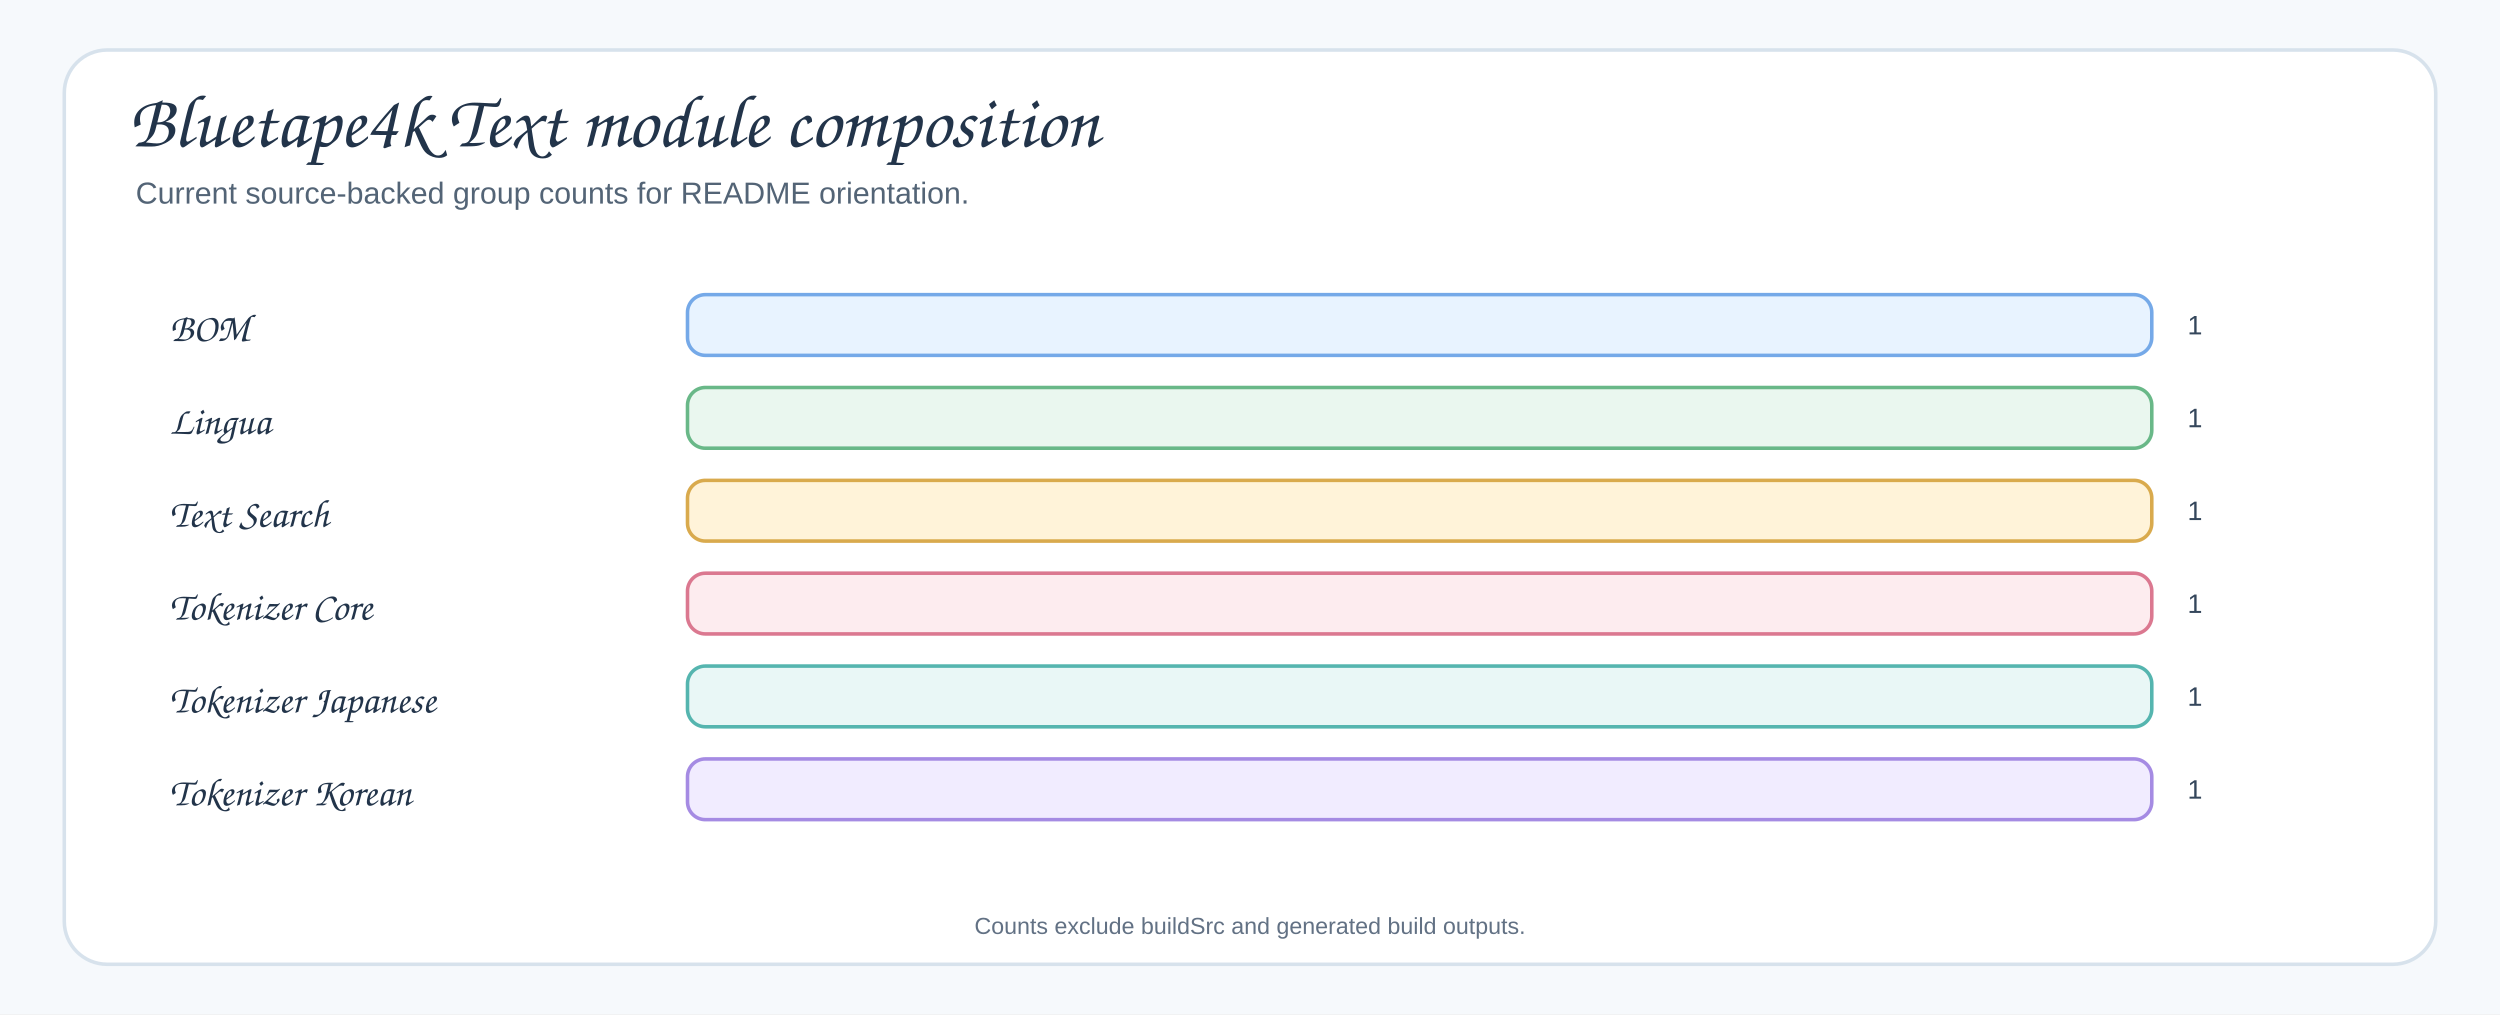
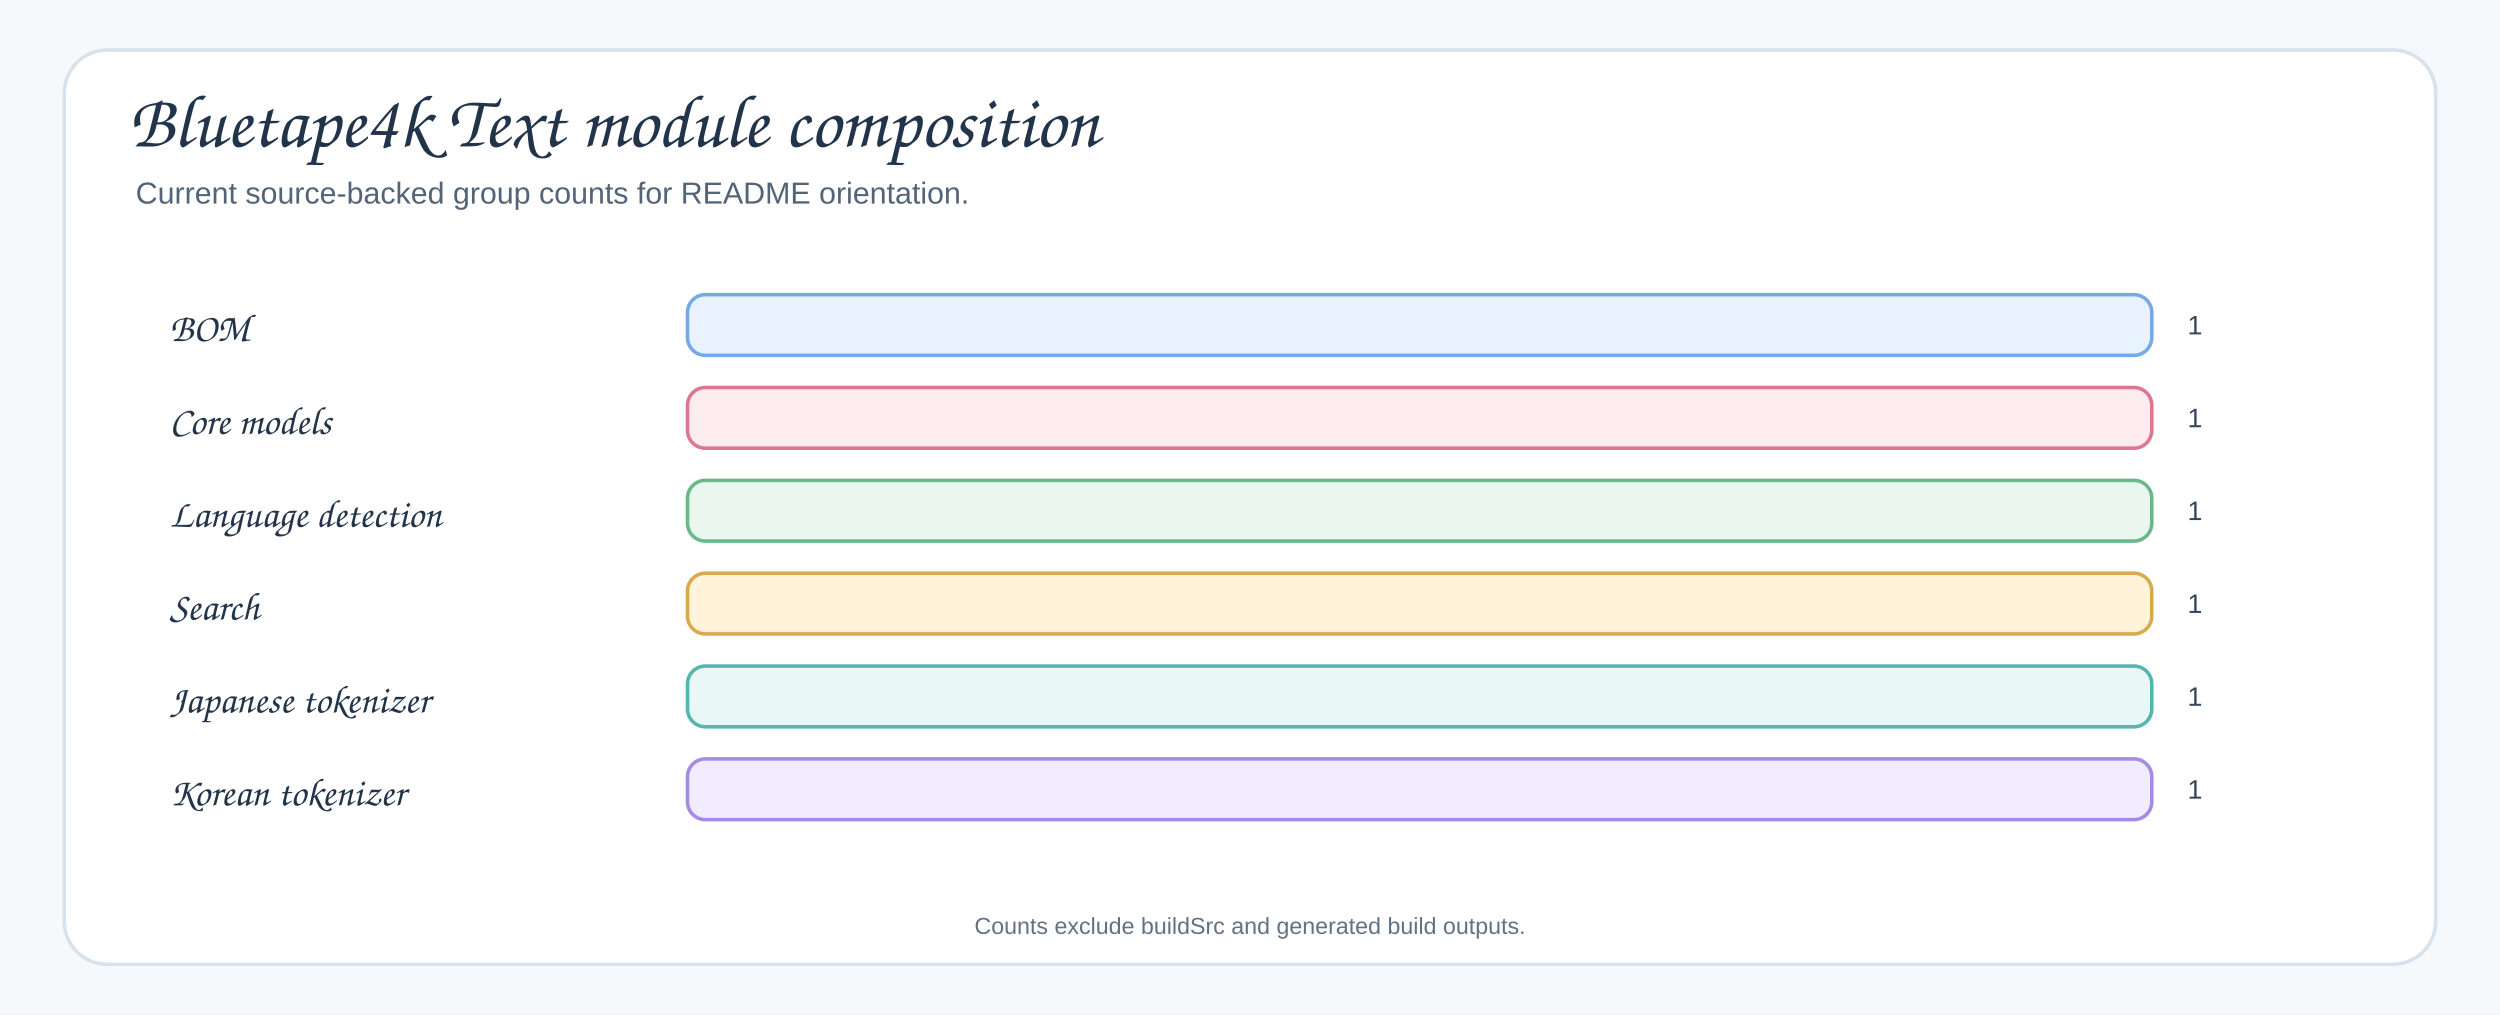
<svg xmlns="http://www.w3.org/2000/svg" width="1400" height="568" viewBox="0 0 1400 568" role="img" aria-labelledby="title desc">
  <defs>
    <filter id="shadow" x="-8%" y="-8%" width="116%" height="116%">
      <feDropShadow dx="0" dy="5" stdDeviation="6" flood-color="#203040" flood-opacity="0.09" />
    </filter>
    <style>.canvas{fill:#F6F9FC}.frame{fill:#FFFFFF;stroke:#D7E2EC;stroke-width:2}.title{font-family:"Architects Daughter","Comic Sans MS","Comic Sans",cursive;font-size:42px;fill:#22344A;font-weight:400}.subtitle{font-family:"Comic Sans MS","Comic Sans","Comic Neue",Arial,sans-serif;font-size:17px;fill:#536476;font-weight:400}.group{filter:url(#shadow);stroke-width:2}.gtitle{font-family:"Architects Daughter","Comic Sans MS","Comic Sans",cursive;font-size:24px;fill:#22344A;font-weight:400}.label{font-family:"Comic Sans MS","Comic Sans","Comic Neue",Arial,sans-serif;font-size:15px;fill:#34465B;font-weight:400}.small{font-family:"Comic Sans MS","Comic Sans","Comic Neue",Arial,sans-serif;font-size:13px;fill:#627184;font-weight:400}.axis{font-family:"Architects Daughter","Comic Sans MS","Comic Sans",cursive;font-size:22px;fill:#22344A;font-weight:400}</style>
  </defs>
  <rect class="canvas" width="1400" height="568" />
  <rect class="frame" x="36" y="28" width="1328" height="512" rx="24" />
  <text class="title" x="72" y="82">Bluetape4k Text module composition</text>
  <text class="subtitle" x="76" y="114">Current source-backed group counts for README orientation.</text>
  <text class="axis" x="95" y="191">BOM</text>
  <rect x="385" y="165" width="820" height="34" rx="10" fill="#EEF4F9" stroke="#D7E2EC" />
  <rect x="385" y="165" width="820" height="34" rx="10" fill="#E8F3FF" stroke="#75A9E8" stroke-width="2" />
  <text class="label" x="1225" y="183" dominant-baseline="middle">1</text>
-   <text class="axis" x="95" y="243">Lingua</text>
+   <text class="axis" x="95" y="243">Core models</text>
  <rect x="385" y="217" width="820" height="34" rx="10" fill="#EEF4F9" stroke="#D7E2EC" />
-   <rect x="385" y="217" width="820" height="34" rx="10" fill="#EAF7EF" stroke="#69B888" stroke-width="2" />
+   <rect x="385" y="217" width="820" height="34" rx="10" fill="#FDECEF" stroke="#DB7890" stroke-width="2" />
  <text class="label" x="1225" y="235" dominant-baseline="middle">1</text>
-   <text class="axis" x="95" y="295">Text Search</text>
+   <text class="axis" x="95" y="295">Language detection</text>
  <rect x="385" y="269" width="820" height="34" rx="10" fill="#EEF4F9" stroke="#D7E2EC" />
-   <rect x="385" y="269" width="820" height="34" rx="10" fill="#FFF3D9" stroke="#D9AA4D" stroke-width="2" />
+   <rect x="385" y="269" width="820" height="34" rx="10" fill="#EAF7EF" stroke="#69B888" stroke-width="2" />
  <text class="label" x="1225" y="287" dominant-baseline="middle">1</text>
-   <text class="axis" x="95" y="347">Tokenizer Core</text>
+   <text class="axis" x="95" y="347">Search</text>
  <rect x="385" y="321" width="820" height="34" rx="10" fill="#EEF4F9" stroke="#D7E2EC" />
-   <rect x="385" y="321" width="820" height="34" rx="10" fill="#FDECEF" stroke="#DB7890" stroke-width="2" />
+   <rect x="385" y="321" width="820" height="34" rx="10" fill="#FFF3D9" stroke="#D9AA4D" stroke-width="2" />
  <text class="label" x="1225" y="339" dominant-baseline="middle">1</text>
-   <text class="axis" x="95" y="399">Tokenizer Japanese</text>
+   <text class="axis" x="95" y="399">Japanese tokenizer</text>
  <rect x="385" y="373" width="820" height="34" rx="10" fill="#EEF4F9" stroke="#D7E2EC" />
  <rect x="385" y="373" width="820" height="34" rx="10" fill="#E9F7F6" stroke="#55B5AF" stroke-width="2" />
  <text class="label" x="1225" y="391" dominant-baseline="middle">1</text>
-   <text class="axis" x="95" y="451">Tokenizer Korean</text>
+   <text class="axis" x="95" y="451">Korean tokenizer</text>
  <rect x="385" y="425" width="820" height="34" rx="10" fill="#EEF4F9" stroke="#D7E2EC" />
  <rect x="385" y="425" width="820" height="34" rx="10" fill="#F1ECFF" stroke="#A58BE3" stroke-width="2" />
  <text class="label" x="1225" y="443" dominant-baseline="middle">1</text>
  <text class="small" x="700.0" y="523" text-anchor="middle">Counts exclude buildSrc and generated build outputs.</text>
</svg>
